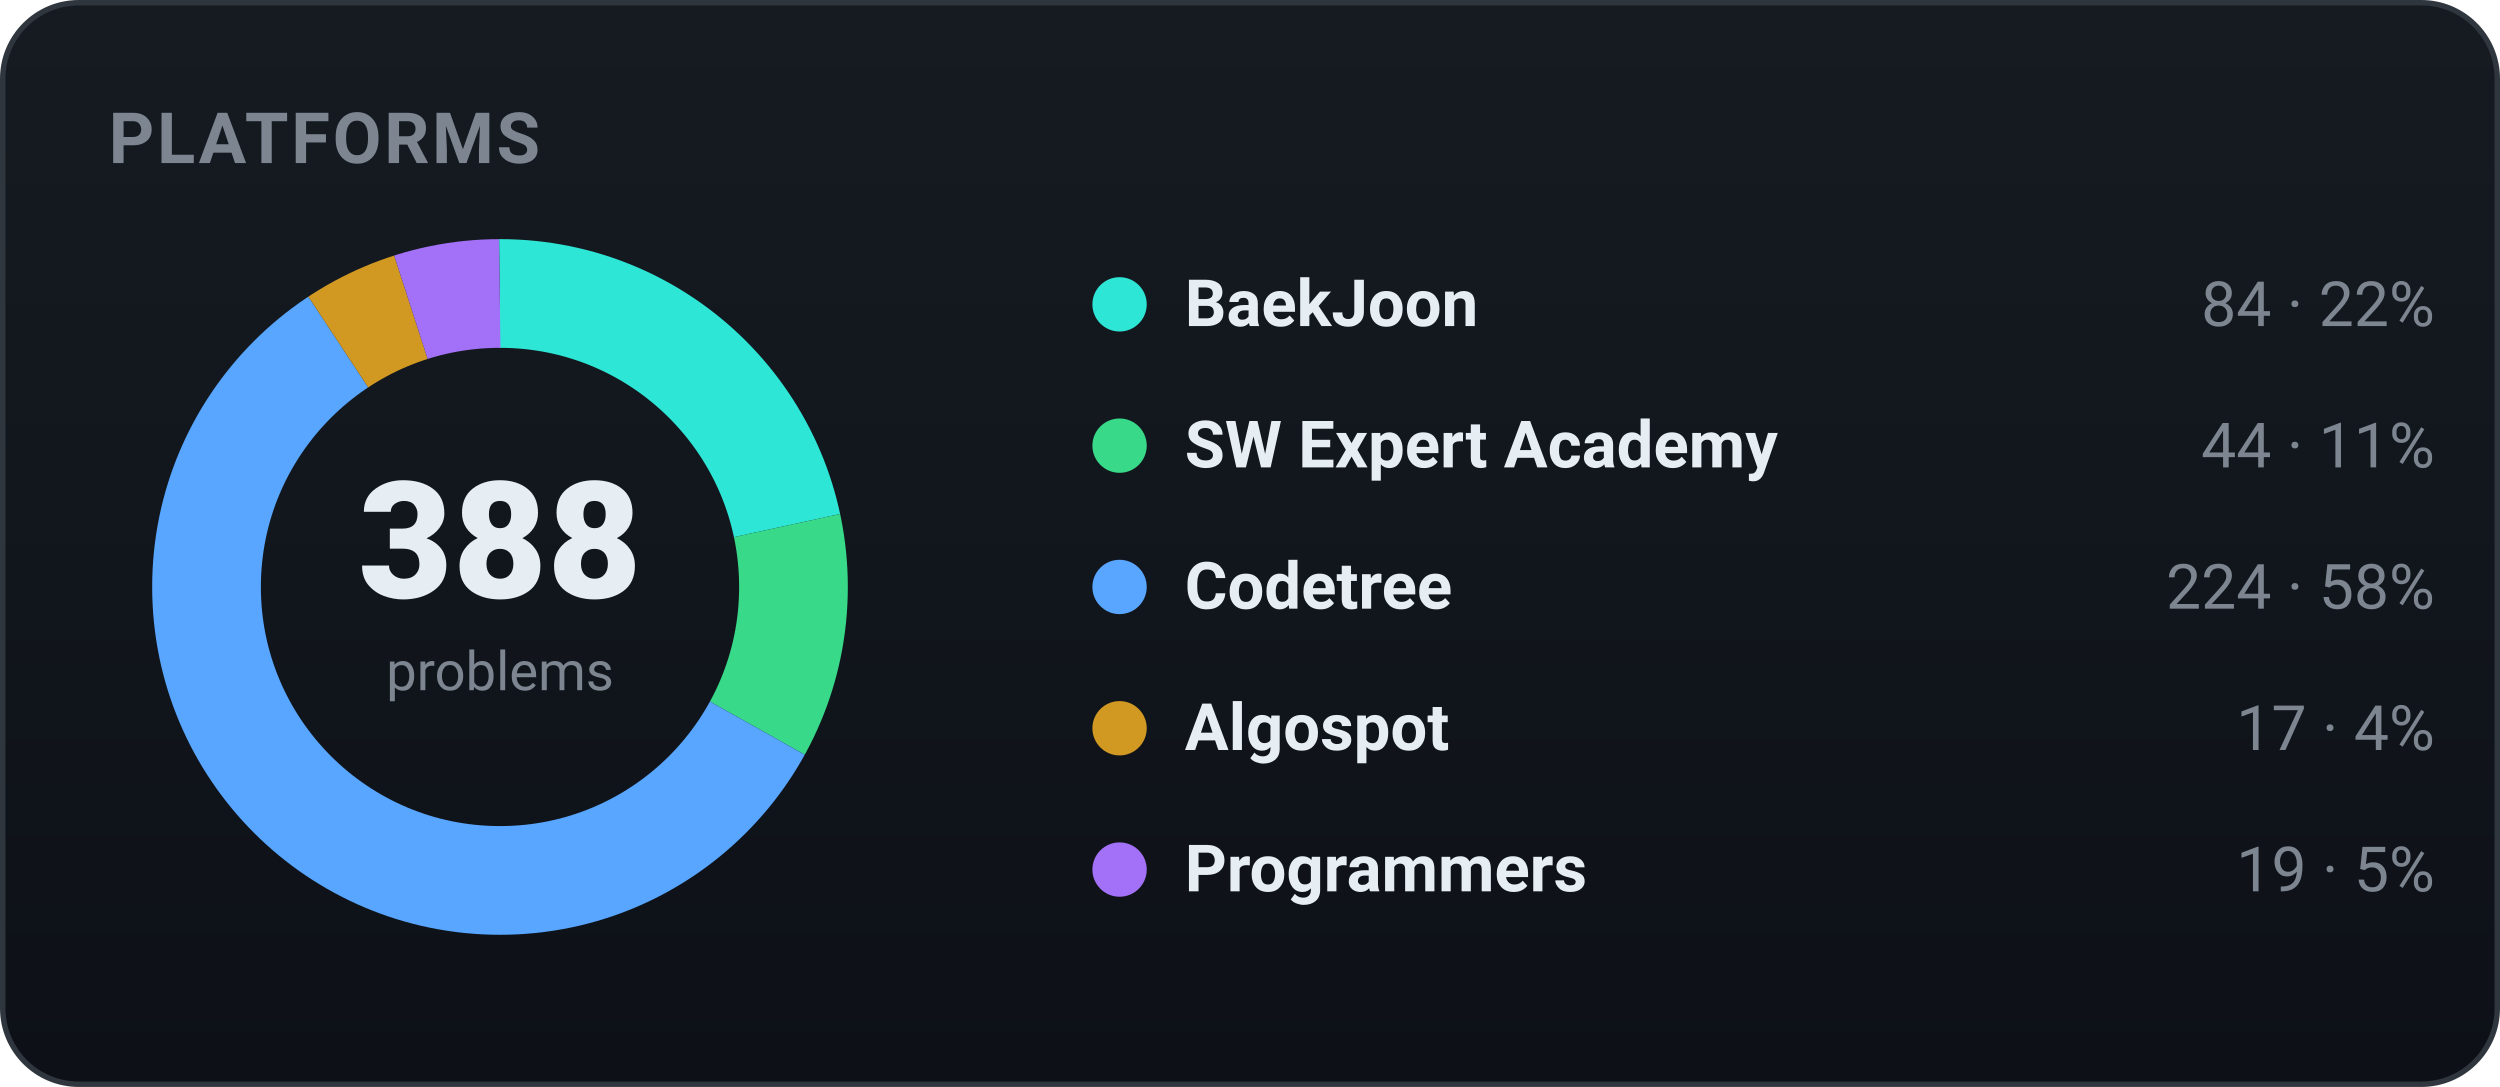
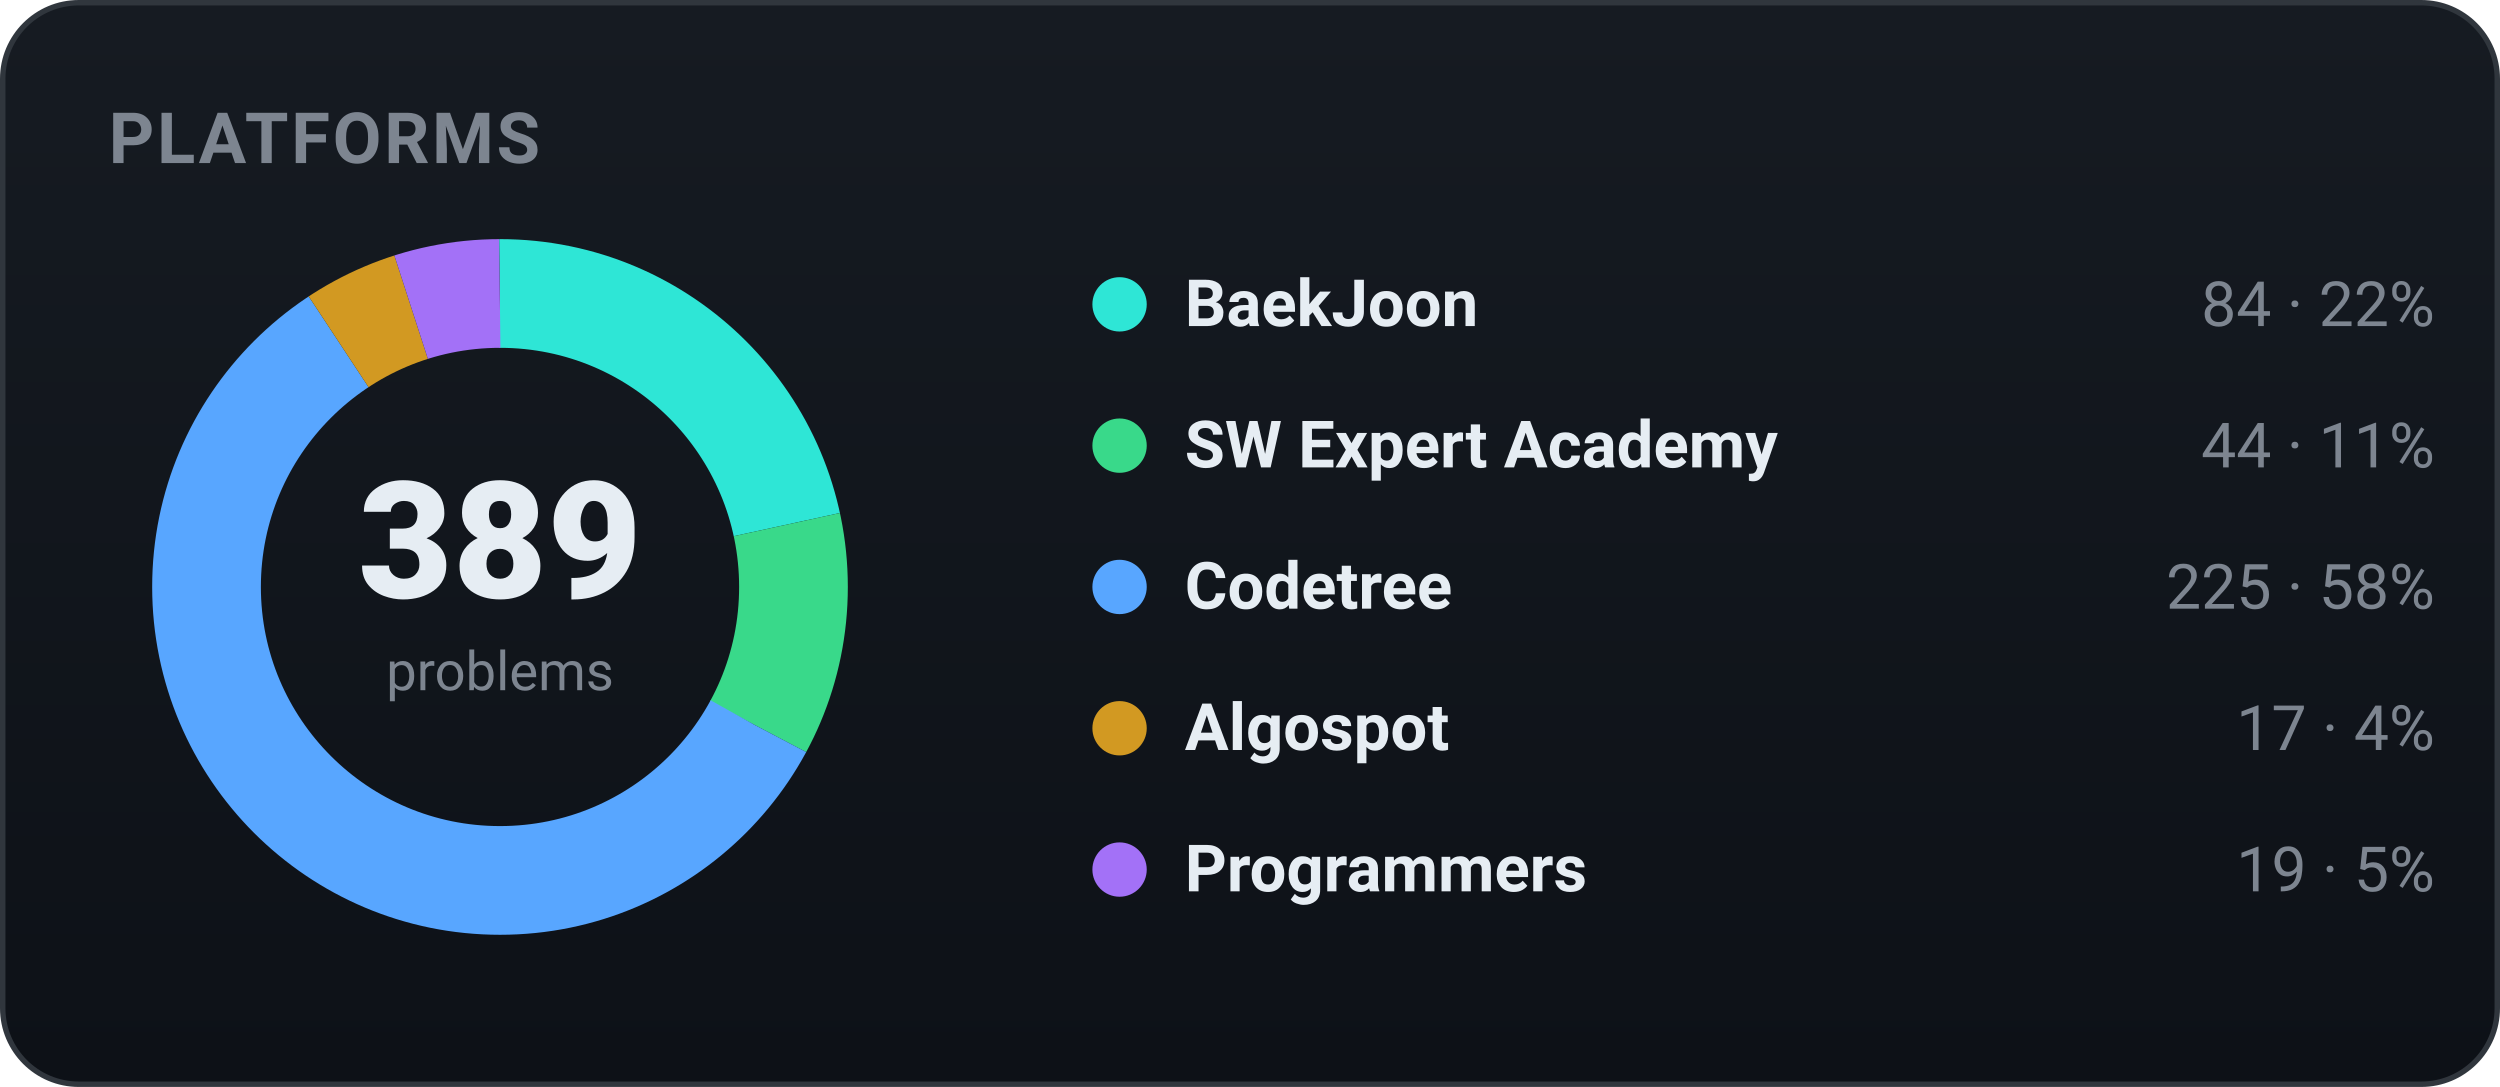
<svg xmlns="http://www.w3.org/2000/svg" width="460" height="200" viewBox="0 0 460 200" role="img" font-family="-apple-system,BlinkMacSystemFont,'Segoe UI',Roboto,'Apple SD Gothic Neo','Malgun Gothic',sans-serif">
  <defs>
    <linearGradient id="bgg" x1="0" y1="0" x2="0" y2="1">
      <stop offset="0" stop-color="#161b22" />
      <stop offset="1" stop-color="#0d1117" />
    </linearGradient>
  </defs>
  <rect x="0.5" y="0.5" width="459" height="199" rx="14" fill="url(#bgg)" stroke="#30363d" />
  <text x="20" y="30" font-family="-apple-system,BlinkMacSystemFont,'Segoe UI',Roboto,'Apple SD Gothic Neo','Malgun Gothic',sans-serif" font-size="13" font-weight="700" fill="#7d8590" letter-spacing="0.5">PLATFORMS</text>
-   <circle cx="92" cy="108" r="54" fill="none" stroke="#2ee6d6" stroke-width="20" stroke-dasharray="73.45 265.84" stroke-dashoffset="-0.00" transform="rotate(-90 92 108)" />
-   <circle cx="92" cy="108" r="54" fill="none" stroke="#39d98a" stroke-width="20" stroke-dasharray="38.48 300.82" stroke-dashoffset="-73.45" transform="rotate(-90 92 108)" />
-   <circle cx="92" cy="108" r="54" fill="none" stroke="#58a6ff" stroke-width="20" stroke-dasharray="195.88 143.41" stroke-dashoffset="-111.93" transform="rotate(-90 92 108)" />
-   <circle cx="92" cy="108" r="54" fill="none" stroke="#d29922" stroke-width="20" stroke-dasharray="14.87 324.43" stroke-dashoffset="-307.81" transform="rotate(-90 92 108)" />
-   <circle cx="92" cy="108" r="54" fill="none" stroke="#a371f7" stroke-width="20" stroke-dasharray="16.61 322.68" stroke-dashoffset="-322.68" transform="rotate(-90 92 108)" />
-   <text x="92" y="110" text-anchor="middle" font-size="30" font-weight="800" fill="#e6edf3">388</text>
+   <circle cx="92" cy="108" r="54" fill="none" stroke="#2ee6d6" stroke-width="20" stroke-dasharray="73.27 266.03" stroke-dashoffset="-0.00" transform="rotate(-90 92 108)" />
+   <circle cx="92" cy="108" r="54" fill="none" stroke="#39d98a" stroke-width="20" stroke-dasharray="38.38 300.91" stroke-dashoffset="-73.27" transform="rotate(-90 92 108)" />
+   <circle cx="92" cy="108" r="54" fill="none" stroke="#58a6ff" stroke-width="20" stroke-dasharray="196.25 143.04" stroke-dashoffset="-111.64" transform="rotate(-90 92 108)" />
+   <circle cx="92" cy="108" r="54" fill="none" stroke="#d29922" stroke-width="20" stroke-dasharray="14.83 324.46" stroke-dashoffset="-307.89" transform="rotate(-90 92 108)" />
+   <circle cx="92" cy="108" r="54" fill="none" stroke="#a371f7" stroke-width="20" stroke-dasharray="16.57 322.72" stroke-dashoffset="-322.72" transform="rotate(-90 92 108)" />
+   <text x="92" y="110" text-anchor="middle" font-size="30" font-weight="800" fill="#e6edf3">389</text>
  <text x="92" y="127" text-anchor="middle" font-size="10" fill="#7d8590">problems</text>
  <circle cx="206" cy="56" r="5" fill="#2ee6d6" />
  <text x="218" y="60" font-size="12" font-weight="600" fill="#e6edf3">BaekJoon</text>
  <text x="448" y="60" text-anchor="end" font-size="11.5" fill="#7d8590">84 · 22%</text>
  <circle cx="206" cy="82" r="5" fill="#39d98a" />
  <text x="218" y="86" font-size="12" font-weight="600" fill="#e6edf3">SW Expert Academy</text>
  <text x="448" y="86" text-anchor="end" font-size="11.5" fill="#7d8590">44 · 11%</text>
  <circle cx="206" cy="108" r="5" fill="#58a6ff" />
  <text x="218" y="112" font-size="12" font-weight="600" fill="#e6edf3">Codetree</text>
-   <text x="448" y="112" text-anchor="end" font-size="11.5" fill="#7d8590">224 · 58%</text>
+   <text x="448" y="112" text-anchor="end" font-size="11.5" fill="#7d8590">225 · 58%</text>
  <circle cx="206" cy="134" r="5" fill="#d29922" />
  <text x="218" y="138" font-size="12" font-weight="600" fill="#e6edf3">Algospot</text>
  <text x="448" y="138" text-anchor="end" font-size="11.5" fill="#7d8590">17 · 4%</text>
  <circle cx="206" cy="160" r="5" fill="#a371f7" />
  <text x="218" y="164" font-size="12" font-weight="600" fill="#e6edf3">Programmers</text>
  <text x="448" y="164" text-anchor="end" font-size="11.5" fill="#7d8590">19 · 5%</text>
</svg>
